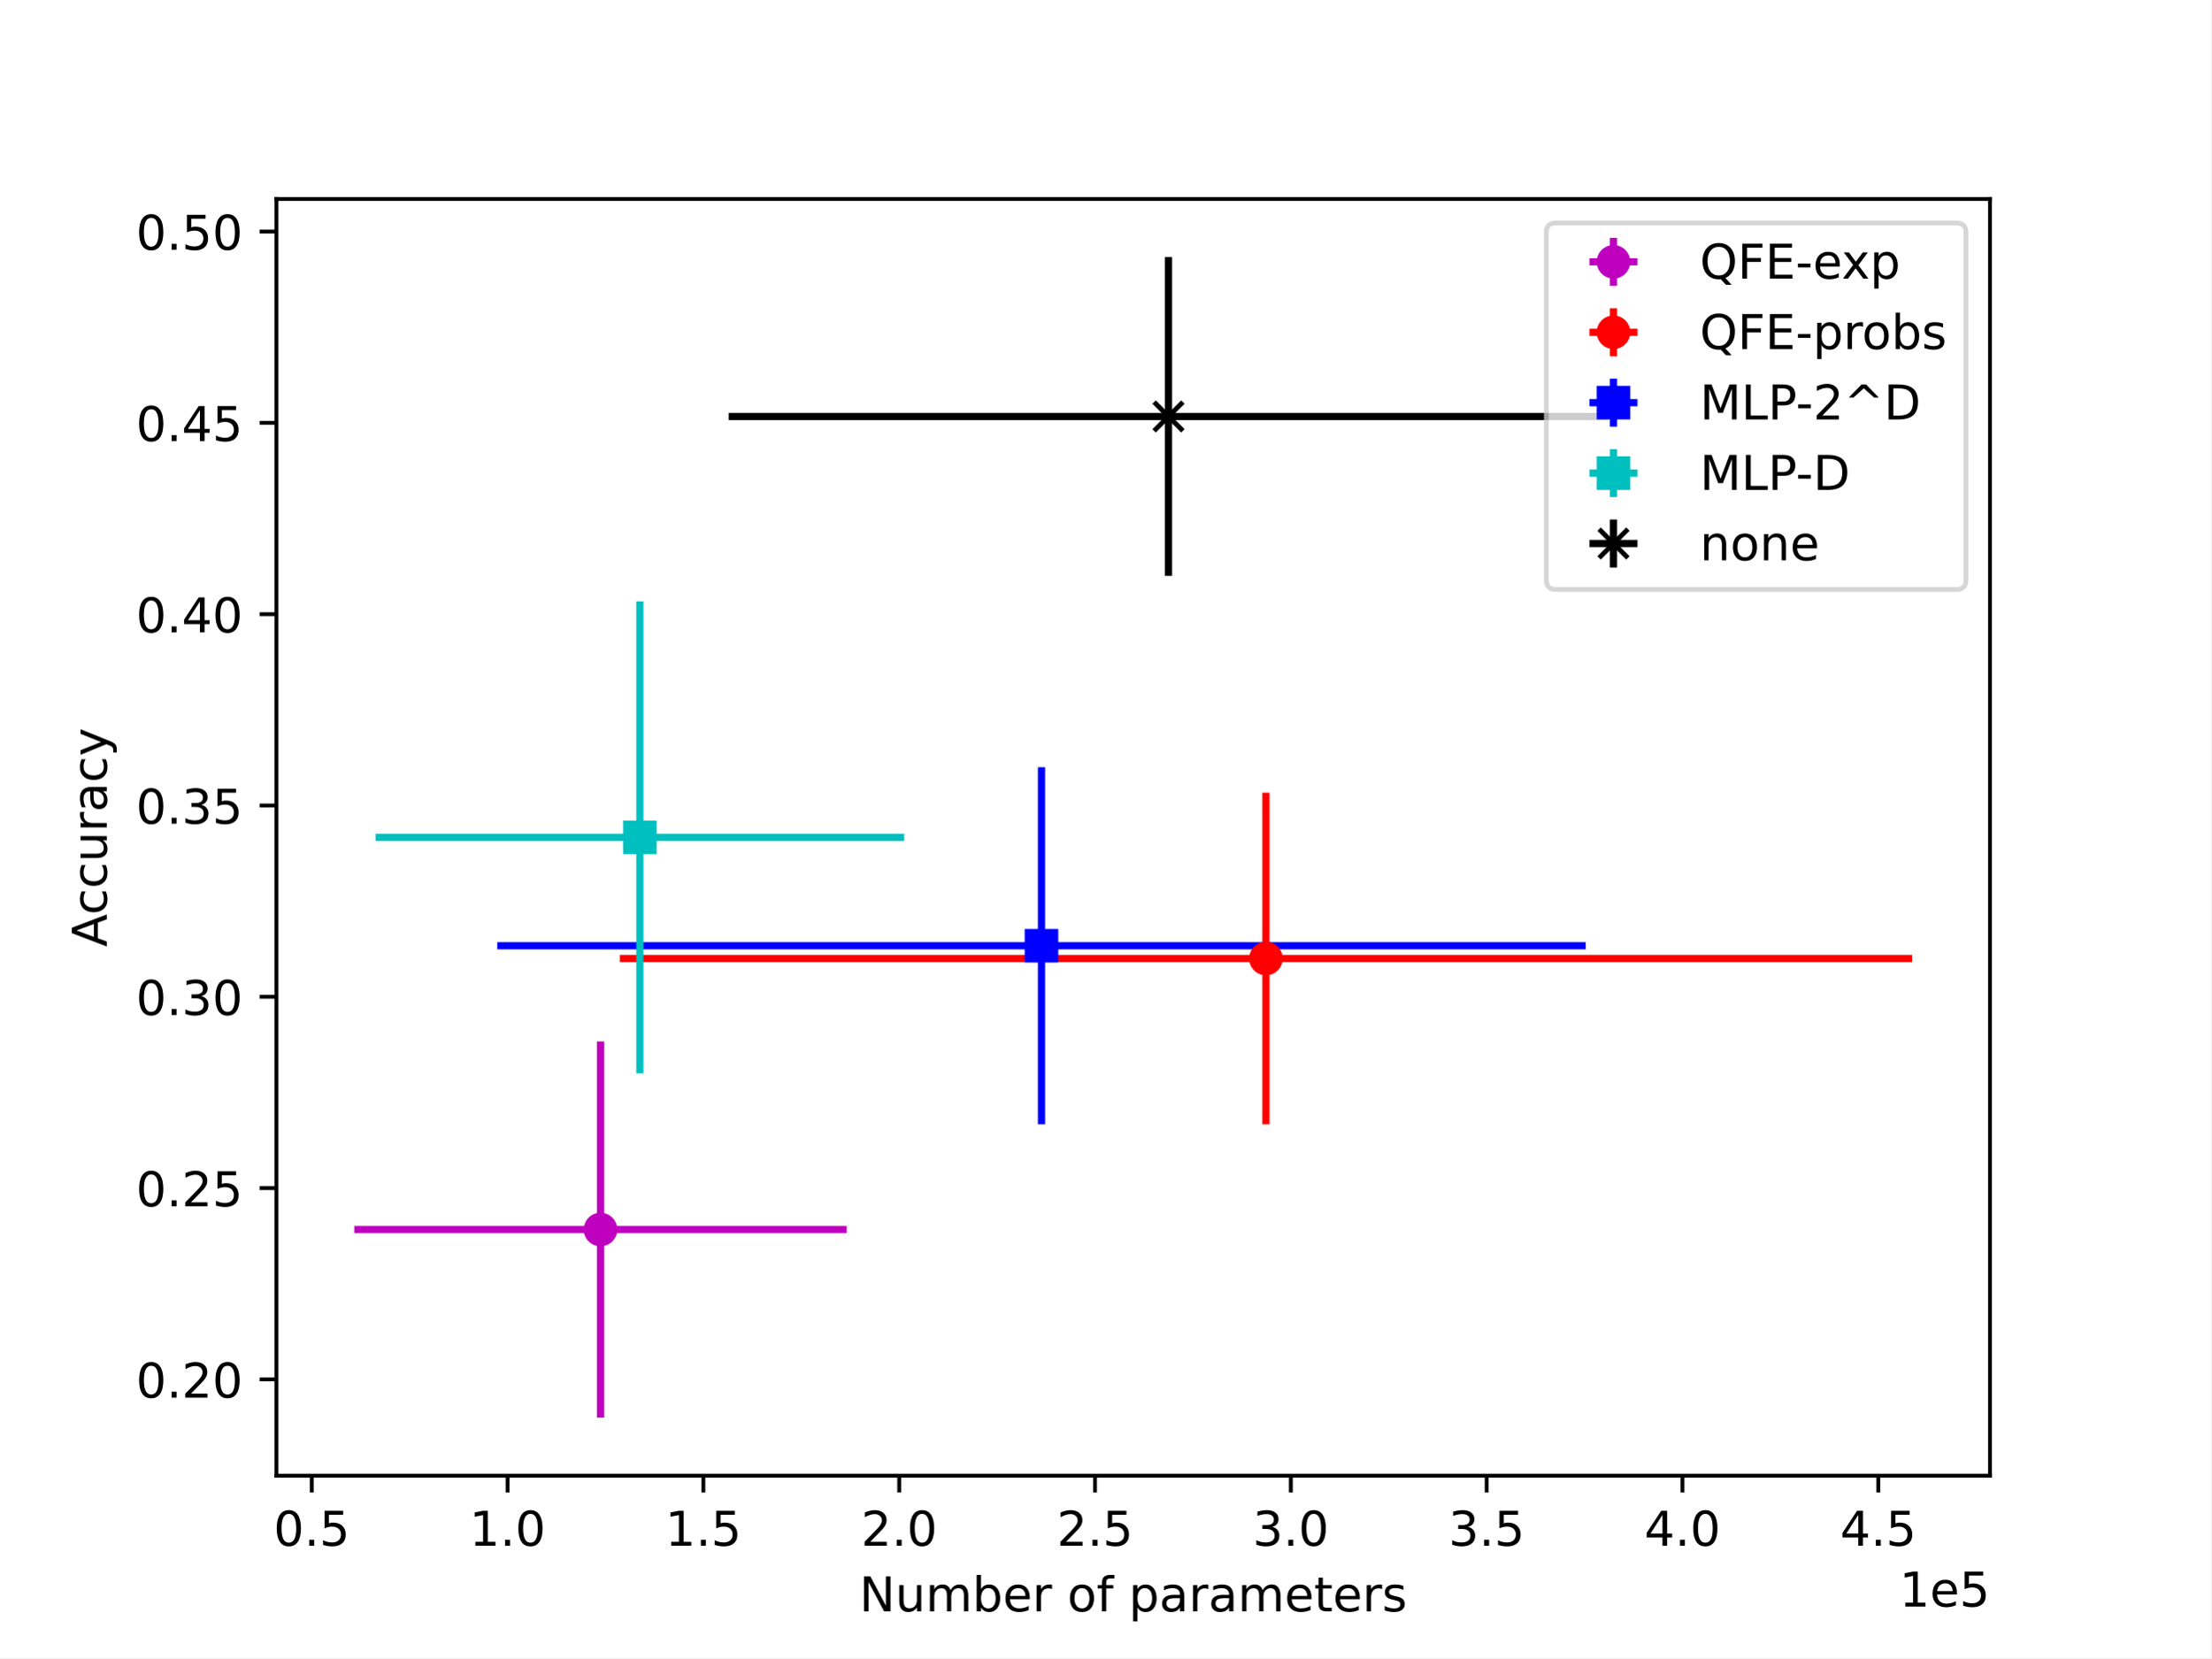
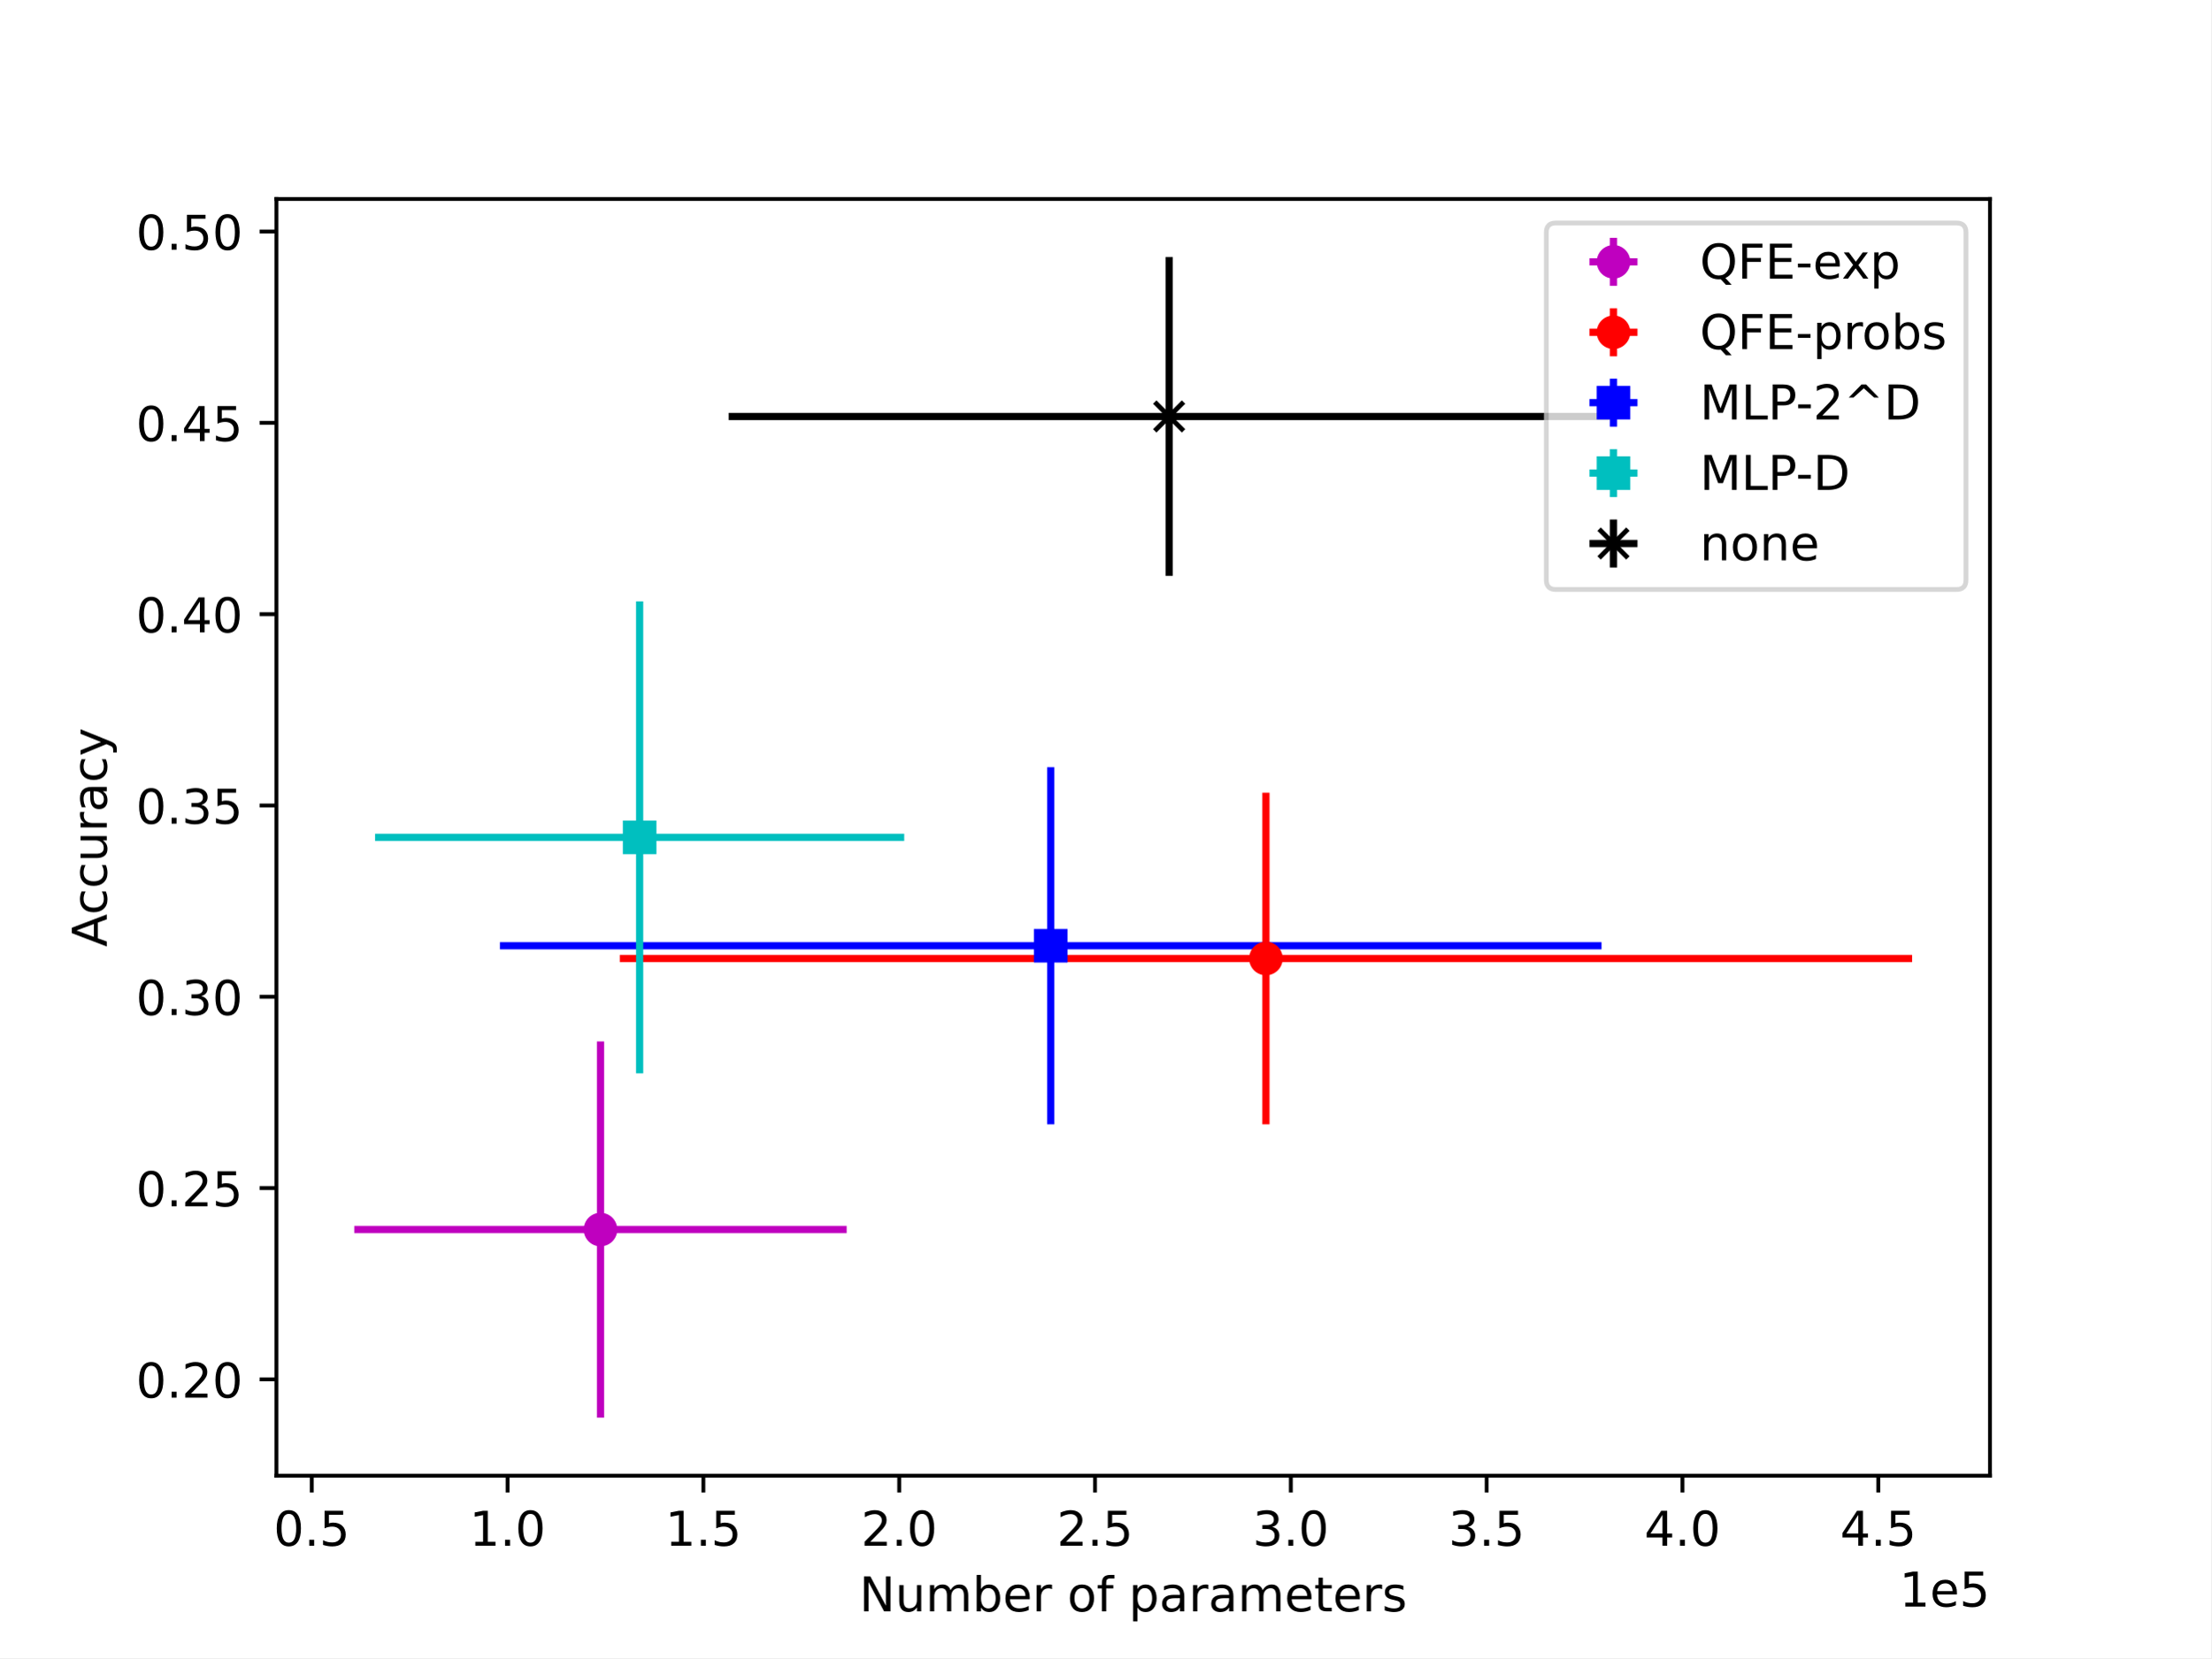
<svg xmlns="http://www.w3.org/2000/svg" xmlns:xlink="http://www.w3.org/1999/xlink" width="460.8pt" height="345.6pt" viewBox="0 0 460.8 345.6" version="1.1">
  <defs>
    <style type="text/css">*{stroke-linejoin: round; stroke-linecap: butt}</style>
  </defs>
  <g id="figure_1">
    <g id="patch_1">
      <path d="M 0 345.6  L 460.8 345.6  L 460.8 0  L 0 0  z " style="fill: #ffffff" />
    </g>
    <g id="axes_1">
      <g id="patch_2">
        <path d="M 57.6 307.584  L 414.72 307.584  L 414.72 41.472  L 57.6 41.472  z " style="fill: #ffffff" />
      </g>
      <g id="matplotlib.axis_1">
        <g id="xtick_1">
          <g id="line2d_1">
            <defs>
-               <path id="m7321107c90" d="M 0 0  L 0 3.5  " style="stroke: #000000; stroke-width: 0.8" />
-             </defs>
-             <g>
-               <use xlink:href="#m7321107c90" x="64.964" y="307.584" style="stroke: #000000; stroke-width: 0.8" />
+               <path id="me5811e855c" d="M 0 0  L 0 3.5  " style="stroke: #000000; stroke-width: 0.8" />
+             </defs>
+             <g>
+               <use xlink:href="#me5811e855c" x="64.964" y="307.584" style="stroke: #000000; stroke-width: 0.8" />
            </g>
          </g>
          <g id="text_1">
            <g transform="translate(57.0123 322.1824) scale(0.1 -0.1)">
              <defs>
                <path id="DejaVuSans-30" d="M 2034 4250  Q 1547 4250 1301 3770  Q 1056 3291 1056 2328  Q 1056 1369 1301 889  Q 1547 409 2034 409  Q 2525 409 2770 889  Q 3016 1369 3016 2328  Q 3016 3291 2770 3770  Q 2525 4250 2034 4250  z M 2034 4750  Q 2819 4750 3233 4129  Q 3647 3509 3647 2328  Q 3647 1150 3233 529  Q 2819 -91 2034 -91  Q 1250 -91 836 529  Q 422 1150 422 2328  Q 422 3509 836 4129  Q 1250 4750 2034 4750  z " transform="scale(0.015625)" />
                <path id="DejaVuSans-2e" d="M 684 794  L 1344 794  L 1344 0  L 684 0  L 684 794  z " transform="scale(0.015625)" />
                <path id="DejaVuSans-35" d="M 691 4666  L 3169 4666  L 3169 4134  L 1269 4134  L 1269 2991  Q 1406 3038 1543 3061  Q 1681 3084 1819 3084  Q 2600 3084 3056 2656  Q 3513 2228 3513 1497  Q 3513 744 3044 326  Q 2575 -91 1722 -91  Q 1428 -91 1123 -41  Q 819 9 494 109  L 494 744  Q 775 591 1075 516  Q 1375 441 1709 441  Q 2250 441 2565 725  Q 2881 1009 2881 1497  Q 2881 1984 2565 2268  Q 2250 2553 1709 2553  Q 1456 2553 1204 2497  Q 953 2441 691 2322  L 691 4666  z " transform="scale(0.015625)" />
              </defs>
              <use xlink:href="#DejaVuSans-30" />
              <use xlink:href="#DejaVuSans-2e" x="63.623" />
              <use xlink:href="#DejaVuSans-35" x="95.41" />
            </g>
          </g>
        </g>
        <g id="xtick_2">
          <g id="line2d_2">
            <g>
-               <use xlink:href="#m7321107c90" x="105.774" y="307.584" style="stroke: #000000; stroke-width: 0.8" />
+               <use xlink:href="#me5811e855c" x="105.774" y="307.584" style="stroke: #000000; stroke-width: 0.8" />
            </g>
          </g>
          <g id="text_2">
            <g transform="translate(97.82245 322.1824) scale(0.1 -0.1)">
              <defs>
                <path id="DejaVuSans-31" d="M 794 531  L 1825 531  L 1825 4091  L 703 3866  L 703 4441  L 1819 4666  L 2450 4666  L 2450 531  L 3481 531  L 3481 0  L 794 0  L 794 531  z " transform="scale(0.015625)" />
              </defs>
              <use xlink:href="#DejaVuSans-31" />
              <use xlink:href="#DejaVuSans-2e" x="63.623" />
              <use xlink:href="#DejaVuSans-30" x="95.41" />
            </g>
          </g>
        </g>
        <g id="xtick_3">
          <g id="line2d_3">
            <g>
-               <use xlink:href="#m7321107c90" x="146.584" y="307.584" style="stroke: #000000; stroke-width: 0.8" />
+               <use xlink:href="#me5811e855c" x="146.584" y="307.584" style="stroke: #000000; stroke-width: 0.8" />
            </g>
          </g>
          <g id="text_3">
            <g transform="translate(138.6326 322.1824) scale(0.1 -0.1)">
              <use xlink:href="#DejaVuSans-31" />
              <use xlink:href="#DejaVuSans-2e" x="63.623" />
              <use xlink:href="#DejaVuSans-35" x="95.41" />
            </g>
          </g>
        </g>
        <g id="xtick_4">
          <g id="line2d_4">
            <g>
-               <use xlink:href="#m7321107c90" x="187.394" y="307.584" style="stroke: #000000; stroke-width: 0.8" />
+               <use xlink:href="#me5811e855c" x="187.394" y="307.584" style="stroke: #000000; stroke-width: 0.8" />
            </g>
          </g>
          <g id="text_4">
            <g transform="translate(179.4428 322.1824) scale(0.1 -0.1)">
              <defs>
                <path id="DejaVuSans-32" d="M 1228 531  L 3431 531  L 3431 0  L 469 0  L 469 531  Q 828 903 1448 1529  Q 2069 2156 2228 2338  Q 2531 2678 2651 2914  Q 2772 3150 2772 3378  Q 2772 3750 2511 3984  Q 2250 4219 1831 4219  Q 1534 4219 1204 4116  Q 875 4013 500 3803  L 500 4441  Q 881 4594 1212 4672  Q 1544 4750 1819 4750  Q 2544 4750 2975 4387  Q 3406 4025 3406 3419  Q 3406 3131 3298 2873  Q 3191 2616 2906 2266  Q 2828 2175 2409 1742  Q 1991 1309 1228 531  z " transform="scale(0.015625)" />
              </defs>
              <use xlink:href="#DejaVuSans-32" />
              <use xlink:href="#DejaVuSans-2e" x="63.623" />
              <use xlink:href="#DejaVuSans-30" x="95.41" />
            </g>
          </g>
        </g>
        <g id="xtick_5">
          <g id="line2d_5">
            <g>
-               <use xlink:href="#m7321107c90" x="228.204" y="307.584" style="stroke: #000000; stroke-width: 0.8" />
+               <use xlink:href="#me5811e855c" x="228.204" y="307.584" style="stroke: #000000; stroke-width: 0.8" />
            </g>
          </g>
          <g id="text_5">
            <g transform="translate(220.2529 322.1824) scale(0.1 -0.1)">
              <use xlink:href="#DejaVuSans-32" />
              <use xlink:href="#DejaVuSans-2e" x="63.623" />
              <use xlink:href="#DejaVuSans-35" x="95.41" />
            </g>
          </g>
        </g>
        <g id="xtick_6">
          <g id="line2d_6">
            <g>
-               <use xlink:href="#m7321107c90" x="269.015" y="307.584" style="stroke: #000000; stroke-width: 0.8" />
+               <use xlink:href="#me5811e855c" x="269.015" y="307.584" style="stroke: #000000; stroke-width: 0.8" />
            </g>
          </g>
          <g id="text_6">
            <g transform="translate(261.0631 322.1824) scale(0.1 -0.1)">
              <defs>
                <path id="DejaVuSans-33" d="M 2597 2516  Q 3050 2419 3304 2112  Q 3559 1806 3559 1356  Q 3559 666 3084 287  Q 2609 -91 1734 -91  Q 1441 -91 1130 -33  Q 819 25 488 141  L 488 750  Q 750 597 1062 519  Q 1375 441 1716 441  Q 2309 441 2620 675  Q 2931 909 2931 1356  Q 2931 1769 2642 2001  Q 2353 2234 1838 2234  L 1294 2234  L 1294 2753  L 1863 2753  Q 2328 2753 2575 2939  Q 2822 3125 2822 3475  Q 2822 3834 2567 4026  Q 2313 4219 1838 4219  Q 1578 4219 1281 4162  Q 984 4106 628 3988  L 628 4550  Q 988 4650 1302 4700  Q 1616 4750 1894 4750  Q 2613 4750 3031 4423  Q 3450 4097 3450 3541  Q 3450 3153 3228 2886  Q 3006 2619 2597 2516  z " transform="scale(0.015625)" />
              </defs>
              <use xlink:href="#DejaVuSans-33" />
              <use xlink:href="#DejaVuSans-2e" x="63.623" />
              <use xlink:href="#DejaVuSans-30" x="95.41" />
            </g>
          </g>
        </g>
        <g id="xtick_7">
          <g id="line2d_7">
            <g>
-               <use xlink:href="#m7321107c90" x="309.825" y="307.584" style="stroke: #000000; stroke-width: 0.8" />
+               <use xlink:href="#me5811e855c" x="309.825" y="307.584" style="stroke: #000000; stroke-width: 0.8" />
            </g>
          </g>
          <g id="text_7">
            <g transform="translate(301.8732 322.1824) scale(0.1 -0.1)">
              <use xlink:href="#DejaVuSans-33" />
              <use xlink:href="#DejaVuSans-2e" x="63.623" />
              <use xlink:href="#DejaVuSans-35" x="95.41" />
            </g>
          </g>
        </g>
        <g id="xtick_8">
          <g id="line2d_8">
            <g>
-               <use xlink:href="#m7321107c90" x="350.635" y="307.584" style="stroke: #000000; stroke-width: 0.8" />
+               <use xlink:href="#me5811e855c" x="350.635" y="307.584" style="stroke: #000000; stroke-width: 0.8" />
            </g>
          </g>
          <g id="text_8">
            <g transform="translate(342.6834 322.1824) scale(0.1 -0.1)">
              <defs>
                <path id="DejaVuSans-34" d="M 2419 4116  L 825 1625  L 2419 1625  L 2419 4116  z M 2253 4666  L 3047 4666  L 3047 1625  L 3713 1625  L 3713 1100  L 3047 1100  L 3047 0  L 2419 0  L 2419 1100  L 313 1100  L 313 1709  L 2253 4666  z " transform="scale(0.015625)" />
              </defs>
              <use xlink:href="#DejaVuSans-34" />
              <use xlink:href="#DejaVuSans-2e" x="63.623" />
              <use xlink:href="#DejaVuSans-30" x="95.41" />
            </g>
          </g>
        </g>
        <g id="xtick_9">
          <g id="line2d_9">
            <g>
-               <use xlink:href="#m7321107c90" x="391.445" y="307.584" style="stroke: #000000; stroke-width: 0.8" />
+               <use xlink:href="#me5811e855c" x="391.445" y="307.584" style="stroke: #000000; stroke-width: 0.8" />
            </g>
          </g>
          <g id="text_9">
            <g transform="translate(383.4935 322.1824) scale(0.1 -0.1)">
              <use xlink:href="#DejaVuSans-34" />
              <use xlink:href="#DejaVuSans-2e" x="63.623" />
              <use xlink:href="#DejaVuSans-35" x="95.41" />
            </g>
          </g>
        </g>
        <g id="text_10">
          <g transform="translate(179.0748 335.8606) scale(0.1 -0.1)">
            <defs>
              <path id="DejaVuSans-4e" d="M 628 4666  L 1478 4666  L 3547 763  L 3547 4666  L 4159 4666  L 4159 0  L 3309 0  L 1241 3903  L 1241 0  L 628 0  L 628 4666  z " transform="scale(0.015625)" />
              <path id="DejaVuSans-75" d="M 544 1381  L 544 3500  L 1119 3500  L 1119 1403  Q 1119 906 1312 657  Q 1506 409 1894 409  Q 2359 409 2629 706  Q 2900 1003 2900 1516  L 2900 3500  L 3475 3500  L 3475 0  L 2900 0  L 2900 538  Q 2691 219 2414 64  Q 2138 -91 1772 -91  Q 1169 -91 856 284  Q 544 659 544 1381  z M 1991 3584  L 1991 3584  z " transform="scale(0.015625)" />
              <path id="DejaVuSans-6d" d="M 3328 2828  Q 3544 3216 3844 3400  Q 4144 3584 4550 3584  Q 5097 3584 5394 3201  Q 5691 2819 5691 2113  L 5691 0  L 5113 0  L 5113 2094  Q 5113 2597 4934 2840  Q 4756 3084 4391 3084  Q 3944 3084 3684 2787  Q 3425 2491 3425 1978  L 3425 0  L 2847 0  L 2847 2094  Q 2847 2600 2669 2842  Q 2491 3084 2119 3084  Q 1678 3084 1418 2786  Q 1159 2488 1159 1978  L 1159 0  L 581 0  L 581 3500  L 1159 3500  L 1159 2956  Q 1356 3278 1631 3431  Q 1906 3584 2284 3584  Q 2666 3584 2933 3390  Q 3200 3197 3328 2828  z " transform="scale(0.015625)" />
              <path id="DejaVuSans-62" d="M 3116 1747  Q 3116 2381 2855 2742  Q 2594 3103 2138 3103  Q 1681 3103 1420 2742  Q 1159 2381 1159 1747  Q 1159 1113 1420 752  Q 1681 391 2138 391  Q 2594 391 2855 752  Q 3116 1113 3116 1747  z M 1159 2969  Q 1341 3281 1617 3432  Q 1894 3584 2278 3584  Q 2916 3584 3314 3078  Q 3713 2572 3713 1747  Q 3713 922 3314 415  Q 2916 -91 2278 -91  Q 1894 -91 1617 61  Q 1341 213 1159 525  L 1159 0  L 581 0  L 581 4863  L 1159 4863  L 1159 2969  z " transform="scale(0.015625)" />
              <path id="DejaVuSans-65" d="M 3597 1894  L 3597 1613  L 953 1613  Q 991 1019 1311 708  Q 1631 397 2203 397  Q 2534 397 2845 478  Q 3156 559 3463 722  L 3463 178  Q 3153 47 2828 -22  Q 2503 -91 2169 -91  Q 1331 -91 842 396  Q 353 884 353 1716  Q 353 2575 817 3079  Q 1281 3584 2069 3584  Q 2775 3584 3186 3129  Q 3597 2675 3597 1894  z M 3022 2063  Q 3016 2534 2758 2815  Q 2500 3097 2075 3097  Q 1594 3097 1305 2825  Q 1016 2553 972 2059  L 3022 2063  z " transform="scale(0.015625)" />
              <path id="DejaVuSans-72" d="M 2631 2963  Q 2534 3019 2420 3045  Q 2306 3072 2169 3072  Q 1681 3072 1420 2755  Q 1159 2438 1159 1844  L 1159 0  L 581 0  L 581 3500  L 1159 3500  L 1159 2956  Q 1341 3275 1631 3429  Q 1922 3584 2338 3584  Q 2397 3584 2469 3576  Q 2541 3569 2628 3553  L 2631 2963  z " transform="scale(0.015625)" />
              <path id="DejaVuSans-20" transform="scale(0.015625)" />
              <path id="DejaVuSans-6f" d="M 1959 3097  Q 1497 3097 1228 2736  Q 959 2375 959 1747  Q 959 1119 1226 758  Q 1494 397 1959 397  Q 2419 397 2687 759  Q 2956 1122 2956 1747  Q 2956 2369 2687 2733  Q 2419 3097 1959 3097  z M 1959 3584  Q 2709 3584 3137 3096  Q 3566 2609 3566 1747  Q 3566 888 3137 398  Q 2709 -91 1959 -91  Q 1206 -91 779 398  Q 353 888 353 1747  Q 353 2609 779 3096  Q 1206 3584 1959 3584  z " transform="scale(0.015625)" />
              <path id="DejaVuSans-66" d="M 2375 4863  L 2375 4384  L 1825 4384  Q 1516 4384 1395 4259  Q 1275 4134 1275 3809  L 1275 3500  L 2222 3500  L 2222 3053  L 1275 3053  L 1275 0  L 697 0  L 697 3053  L 147 3053  L 147 3500  L 697 3500  L 697 3744  Q 697 4328 969 4595  Q 1241 4863 1831 4863  L 2375 4863  z " transform="scale(0.015625)" />
              <path id="DejaVuSans-70" d="M 1159 525  L 1159 -1331  L 581 -1331  L 581 3500  L 1159 3500  L 1159 2969  Q 1341 3281 1617 3432  Q 1894 3584 2278 3584  Q 2916 3584 3314 3078  Q 3713 2572 3713 1747  Q 3713 922 3314 415  Q 2916 -91 2278 -91  Q 1894 -91 1617 61  Q 1341 213 1159 525  z M 3116 1747  Q 3116 2381 2855 2742  Q 2594 3103 2138 3103  Q 1681 3103 1420 2742  Q 1159 2381 1159 1747  Q 1159 1113 1420 752  Q 1681 391 2138 391  Q 2594 391 2855 752  Q 3116 1113 3116 1747  z " transform="scale(0.015625)" />
              <path id="DejaVuSans-61" d="M 2194 1759  Q 1497 1759 1228 1600  Q 959 1441 959 1056  Q 959 750 1161 570  Q 1363 391 1709 391  Q 2188 391 2477 730  Q 2766 1069 2766 1631  L 2766 1759  L 2194 1759  z M 3341 1997  L 3341 0  L 2766 0  L 2766 531  Q 2569 213 2275 61  Q 1981 -91 1556 -91  Q 1019 -91 701 211  Q 384 513 384 1019  Q 384 1609 779 1909  Q 1175 2209 1959 2209  L 2766 2209  L 2766 2266  Q 2766 2663 2505 2880  Q 2244 3097 1772 3097  Q 1472 3097 1187 3025  Q 903 2953 641 2809  L 641 3341  Q 956 3463 1253 3523  Q 1550 3584 1831 3584  Q 2591 3584 2966 3190  Q 3341 2797 3341 1997  z " transform="scale(0.015625)" />
              <path id="DejaVuSans-74" d="M 1172 4494  L 1172 3500  L 2356 3500  L 2356 3053  L 1172 3053  L 1172 1153  Q 1172 725 1289 603  Q 1406 481 1766 481  L 2356 481  L 2356 0  L 1766 0  Q 1100 0 847 248  Q 594 497 594 1153  L 594 3053  L 172 3053  L 172 3500  L 594 3500  L 594 4494  L 1172 4494  z " transform="scale(0.015625)" />
              <path id="DejaVuSans-73" d="M 2834 3397  L 2834 2853  Q 2591 2978 2328 3040  Q 2066 3103 1784 3103  Q 1356 3103 1142 2972  Q 928 2841 928 2578  Q 928 2378 1081 2264  Q 1234 2150 1697 2047  L 1894 2003  Q 2506 1872 2764 1633  Q 3022 1394 3022 966  Q 3022 478 2636 193  Q 2250 -91 1575 -91  Q 1294 -91 989 -36  Q 684 19 347 128  L 347 722  Q 666 556 975 473  Q 1284 391 1588 391  Q 1994 391 2212 530  Q 2431 669 2431 922  Q 2431 1156 2273 1281  Q 2116 1406 1581 1522  L 1381 1569  Q 847 1681 609 1914  Q 372 2147 372 2553  Q 372 3047 722 3315  Q 1072 3584 1716 3584  Q 2034 3584 2315 3537  Q 2597 3491 2834 3397  z " transform="scale(0.015625)" />
            </defs>
            <use xlink:href="#DejaVuSans-4e" />
            <use xlink:href="#DejaVuSans-75" x="74.805" />
            <use xlink:href="#DejaVuSans-6d" x="138.184" />
            <use xlink:href="#DejaVuSans-62" x="235.596" />
            <use xlink:href="#DejaVuSans-65" x="299.072" />
            <use xlink:href="#DejaVuSans-72" x="360.596" />
            <use xlink:href="#DejaVuSans-20" x="401.709" />
            <use xlink:href="#DejaVuSans-6f" x="433.496" />
            <use xlink:href="#DejaVuSans-66" x="494.678" />
            <use xlink:href="#DejaVuSans-20" x="529.883" />
            <use xlink:href="#DejaVuSans-70" x="561.67" />
            <use xlink:href="#DejaVuSans-61" x="625.146" />
            <use xlink:href="#DejaVuSans-72" x="686.426" />
            <use xlink:href="#DejaVuSans-61" x="727.539" />
            <use xlink:href="#DejaVuSans-6d" x="788.818" />
            <use xlink:href="#DejaVuSans-65" x="886.23" />
            <use xlink:href="#DejaVuSans-74" x="947.754" />
            <use xlink:href="#DejaVuSans-65" x="986.963" />
            <use xlink:href="#DejaVuSans-72" x="1048.486" />
            <use xlink:href="#DejaVuSans-73" x="1089.6" />
          </g>
        </g>
        <g id="text_11">
          <g transform="translate(395.8419 334.8606) scale(0.1 -0.1)">
            <use xlink:href="#DejaVuSans-31" />
            <use xlink:href="#DejaVuSans-65" x="63.623" />
            <use xlink:href="#DejaVuSans-35" x="125.146" />
          </g>
        </g>
      </g>
      <g id="matplotlib.axis_2">
        <g id="ytick_1">
          <g id="line2d_10">
            <defs>
-               <path id="m45c4f0cc47" d="M 0 0  L -3.5 0  " style="stroke: #000000; stroke-width: 0.8" />
-             </defs>
-             <g>
-               <use xlink:href="#m45c4f0cc47" x="57.6" y="287.513" style="stroke: #000000; stroke-width: 0.8" />
+               <path id="mf1bbdd1d1e" d="M 0 0  L -3.5 0  " style="stroke: #000000; stroke-width: 0.8" />
+             </defs>
+             <g>
+               <use xlink:href="#mf1bbdd1d1e" x="57.6" y="287.513" style="stroke: #000000; stroke-width: 0.8" />
            </g>
          </g>
          <g id="text_12">
            <g transform="translate(28.33438 291.3118) scale(0.1 -0.1)">
              <use xlink:href="#DejaVuSans-30" />
              <use xlink:href="#DejaVuSans-2e" x="63.623" />
              <use xlink:href="#DejaVuSans-32" x="95.41" />
              <use xlink:href="#DejaVuSans-30" x="159.033" />
            </g>
          </g>
        </g>
        <g id="ytick_2">
          <g id="line2d_11">
            <g>
-               <use xlink:href="#m45c4f0cc47" x="57.6" y="247.636" style="stroke: #000000; stroke-width: 0.8" />
+               <use xlink:href="#mf1bbdd1d1e" x="57.6" y="247.636" style="stroke: #000000; stroke-width: 0.8" />
            </g>
          </g>
          <g id="text_13">
            <g transform="translate(28.33438 251.4349) scale(0.1 -0.1)">
              <use xlink:href="#DejaVuSans-30" />
              <use xlink:href="#DejaVuSans-2e" x="63.623" />
              <use xlink:href="#DejaVuSans-32" x="95.41" />
              <use xlink:href="#DejaVuSans-35" x="159.033" />
            </g>
          </g>
        </g>
        <g id="ytick_3">
          <g id="line2d_12">
            <g>
-               <use xlink:href="#m45c4f0cc47" x="57.6" y="207.759" style="stroke: #000000; stroke-width: 0.8" />
+               <use xlink:href="#mf1bbdd1d1e" x="57.6" y="207.759" style="stroke: #000000; stroke-width: 0.8" />
            </g>
          </g>
          <g id="text_14">
            <g transform="translate(28.33438 211.558) scale(0.1 -0.1)">
              <use xlink:href="#DejaVuSans-30" />
              <use xlink:href="#DejaVuSans-2e" x="63.623" />
              <use xlink:href="#DejaVuSans-33" x="95.41" />
              <use xlink:href="#DejaVuSans-30" x="159.033" />
            </g>
          </g>
        </g>
        <g id="ytick_4">
          <g id="line2d_13">
            <g>
-               <use xlink:href="#m45c4f0cc47" x="57.6" y="167.882" style="stroke: #000000; stroke-width: 0.8" />
+               <use xlink:href="#mf1bbdd1d1e" x="57.6" y="167.882" style="stroke: #000000; stroke-width: 0.8" />
            </g>
          </g>
          <g id="text_15">
            <g transform="translate(28.33438 171.6811) scale(0.1 -0.1)">
              <use xlink:href="#DejaVuSans-30" />
              <use xlink:href="#DejaVuSans-2e" x="63.623" />
              <use xlink:href="#DejaVuSans-33" x="95.41" />
              <use xlink:href="#DejaVuSans-35" x="159.033" />
            </g>
          </g>
        </g>
        <g id="ytick_5">
          <g id="line2d_14">
            <g>
-               <use xlink:href="#m45c4f0cc47" x="57.6" y="128.005" style="stroke: #000000; stroke-width: 0.8" />
+               <use xlink:href="#mf1bbdd1d1e" x="57.6" y="128.005" style="stroke: #000000; stroke-width: 0.8" />
            </g>
          </g>
          <g id="text_16">
            <g transform="translate(28.33438 131.8041) scale(0.1 -0.1)">
              <use xlink:href="#DejaVuSans-30" />
              <use xlink:href="#DejaVuSans-2e" x="63.623" />
              <use xlink:href="#DejaVuSans-34" x="95.41" />
              <use xlink:href="#DejaVuSans-30" x="159.033" />
            </g>
          </g>
        </g>
        <g id="ytick_6">
          <g id="line2d_15">
            <g>
-               <use xlink:href="#m45c4f0cc47" x="57.6" y="88.128" style="stroke: #000000; stroke-width: 0.8" />
+               <use xlink:href="#mf1bbdd1d1e" x="57.6" y="88.128" style="stroke: #000000; stroke-width: 0.8" />
            </g>
          </g>
          <g id="text_17">
            <g transform="translate(28.33438 91.92722) scale(0.1 -0.1)">
              <use xlink:href="#DejaVuSans-30" />
              <use xlink:href="#DejaVuSans-2e" x="63.623" />
              <use xlink:href="#DejaVuSans-34" x="95.41" />
              <use xlink:href="#DejaVuSans-35" x="159.033" />
            </g>
          </g>
        </g>
        <g id="ytick_7">
          <g id="line2d_16">
            <g>
-               <use xlink:href="#m45c4f0cc47" x="57.6" y="48.251" style="stroke: #000000; stroke-width: 0.8" />
+               <use xlink:href="#mf1bbdd1d1e" x="57.6" y="48.251" style="stroke: #000000; stroke-width: 0.8" />
            </g>
          </g>
          <g id="text_18">
            <g transform="translate(28.33438 52.0503) scale(0.1 -0.1)">
              <use xlink:href="#DejaVuSans-30" />
              <use xlink:href="#DejaVuSans-2e" x="63.623" />
              <use xlink:href="#DejaVuSans-35" x="95.41" />
              <use xlink:href="#DejaVuSans-30" x="159.033" />
            </g>
          </g>
        </g>
        <g id="text_19">
          <g transform="translate(22.25469 197.3561) rotate(-90) scale(0.1 -0.1)">
            <defs>
              <path id="DejaVuSans-41" d="M 2188 4044  L 1331 1722  L 3047 1722  L 2188 4044  z M 1831 4666  L 2547 4666  L 4325 0  L 3669 0  L 3244 1197  L 1141 1197  L 716 0  L 50 0  L 1831 4666  z " transform="scale(0.015625)" />
              <path id="DejaVuSans-63" d="M 3122 3366  L 3122 2828  Q 2878 2963 2633 3030  Q 2388 3097 2138 3097  Q 1578 3097 1268 2742  Q 959 2388 959 1747  Q 959 1106 1268 751  Q 1578 397 2138 397  Q 2388 397 2633 464  Q 2878 531 3122 666  L 3122 134  Q 2881 22 2623 -34  Q 2366 -91 2075 -91  Q 1284 -91 818 406  Q 353 903 353 1747  Q 353 2603 823 3093  Q 1294 3584 2113 3584  Q 2378 3584 2631 3529  Q 2884 3475 3122 3366  z " transform="scale(0.015625)" />
              <path id="DejaVuSans-79" d="M 2059 -325  Q 1816 -950 1584 -1140  Q 1353 -1331 966 -1331  L 506 -1331  L 506 -850  L 844 -850  Q 1081 -850 1212 -737  Q 1344 -625 1503 -206  L 1606 56  L 191 3500  L 800 3500  L 1894 763  L 2988 3500  L 3597 3500  L 2059 -325  z " transform="scale(0.015625)" />
            </defs>
            <use xlink:href="#DejaVuSans-41" />
            <use xlink:href="#DejaVuSans-63" x="66.658" />
            <use xlink:href="#DejaVuSans-63" x="121.639" />
            <use xlink:href="#DejaVuSans-75" x="176.619" />
            <use xlink:href="#DejaVuSans-72" x="239.998" />
            <use xlink:href="#DejaVuSans-61" x="281.111" />
            <use xlink:href="#DejaVuSans-63" x="342.391" />
            <use xlink:href="#DejaVuSans-79" x="397.371" />
          </g>
        </g>
      </g>
      <g id="LineCollection_1">
-         <path d="M 73.833 256.276  L 176.45 256.276  " clip-path="url(#pde171bd115)" style="fill: none; stroke: #bf00bf; stroke-width: 1.5" />
+         <path d="M 73.833 256.276  L 176.45 256.276  " clip-path="url(#p913a5b6fbf)" style="fill: none; stroke: #bf00bf; stroke-width: 1.5" />
      </g>
      <g id="LineCollection_2">
-         <path d="M 125.141 295.488  L 125.141 217.063  " clip-path="url(#pde171bd115)" style="fill: none; stroke: #bf00bf; stroke-width: 1.5" />
+         <path d="M 125.141 295.488  L 125.141 217.063  " clip-path="url(#p913a5b6fbf)" style="fill: none; stroke: #bf00bf; stroke-width: 1.5" />
      </g>
      <g id="LineCollection_3">
-         <path d="M 129.162 199.783  L 398.487 199.783  " clip-path="url(#pde171bd115)" style="fill: none; stroke: #ff0000; stroke-width: 1.5" />
+         <path d="M 129.162 199.783  L 398.487 199.783  " clip-path="url(#p913a5b6fbf)" style="fill: none; stroke: #ff0000; stroke-width: 1.5" />
      </g>
      <g id="LineCollection_4">
-         <path d="M 263.825 234.343  L 263.825 165.223  " clip-path="url(#pde171bd115)" style="fill: none; stroke: #ff0000; stroke-width: 1.5" />
+         <path d="M 263.825 234.343  L 263.825 165.223  " clip-path="url(#p913a5b6fbf)" style="fill: none; stroke: #ff0000; stroke-width: 1.5" />
      </g>
      <g id="LineCollection_5">
-         <path d="M 103.631 197.125  L 330.463 197.125  " clip-path="url(#pde171bd115)" style="fill: none; stroke: #0000ff; stroke-width: 1.5" />
+         <path d="M 104.186 197.125  L 333.762 197.125  " clip-path="url(#p913a5b6fbf)" style="fill: none; stroke: #0000ff; stroke-width: 1.5" />
      </g>
      <g id="LineCollection_6">
-         <path d="M 217.047 234.343  L 217.047 159.906  " clip-path="url(#pde171bd115)" style="fill: none; stroke: #0000ff; stroke-width: 1.5" />
+         <path d="M 218.974 234.343  L 218.974 159.906  " clip-path="url(#p913a5b6fbf)" style="fill: none; stroke: #0000ff; stroke-width: 1.5" />
      </g>
      <g id="LineCollection_7">
-         <path d="M 78.263 174.528  L 188.442 174.528  " clip-path="url(#pde171bd115)" style="fill: none; stroke: #00bfbf; stroke-width: 1.5" />
+         <path d="M 78.166 174.528  L 188.442 174.528  " clip-path="url(#p913a5b6fbf)" style="fill: none; stroke: #00bfbf; stroke-width: 1.5" />
      </g>
      <g id="LineCollection_8">
-         <path d="M 133.352 223.71  L 133.352 125.346  " clip-path="url(#pde171bd115)" style="fill: none; stroke: #00bfbf; stroke-width: 1.5" />
+         <path d="M 133.304 223.71  L 133.304 125.346  " clip-path="url(#p913a5b6fbf)" style="fill: none; stroke: #00bfbf; stroke-width: 1.5" />
      </g>
      <g id="LineCollection_9">
-         <path d="M 151.844 86.799  L 335.194 86.799  " clip-path="url(#pde171bd115)" style="fill: none; stroke: #000000; stroke-width: 1.5" />
+         <path d="M 151.844 86.799  L 335.462 86.799  " clip-path="url(#p913a5b6fbf)" style="fill: none; stroke: #000000; stroke-width: 1.5" />
      </g>
      <g id="LineCollection_10">
-         <path d="M 243.519 120.03  L 243.519 53.568  " clip-path="url(#pde171bd115)" style="fill: none; stroke: #000000; stroke-width: 1.5" />
+         <path d="M 243.653 120.03  L 243.653 53.568  " clip-path="url(#p913a5b6fbf)" style="fill: none; stroke: #000000; stroke-width: 1.5" />
      </g>
      <g id="line2d_17">
        <defs>
-           <path id="m4b3386b6bd" d="M 0 3  C 0.796 3 1.559 2.684 2.121 2.121  C 2.684 1.559 3 0.796 3 0  C 3 -0.796 2.684 -1.559 2.121 -2.121  C 1.559 -2.684 0.796 -3 0 -3  C -0.796 -3 -1.559 -2.684 -2.121 -2.121  C -2.684 -1.559 -3 -0.796 -3 0  C -3 0.796 -2.684 1.559 -2.121 2.121  C -1.559 2.684 -0.796 3 0 3  z " style="stroke: #bf00bf" />
+           <path id="m3b6dde64d9" d="M 0 3  C 0.796 3 1.559 2.684 2.121 2.121  C 2.684 1.559 3 0.796 3 0  C 3 -0.796 2.684 -1.559 2.121 -2.121  C 1.559 -2.684 0.796 -3 0 -3  C -0.796 -3 -1.559 -2.684 -2.121 -2.121  C -2.684 -1.559 -3 -0.796 -3 0  C -3 0.796 -2.684 1.559 -2.121 2.121  C -1.559 2.684 -0.796 3 0 3  z " style="stroke: #bf00bf" />
        </defs>
-         <g clip-path="url(#pde171bd115)">
-           <use xlink:href="#m4b3386b6bd" x="125.141" y="256.276" style="fill: #bf00bf; stroke: #bf00bf" />
+         <g clip-path="url(#p913a5b6fbf)">
+           <use xlink:href="#m3b6dde64d9" x="125.141" y="256.276" style="fill: #bf00bf; stroke: #bf00bf" />
        </g>
      </g>
      <g id="line2d_18">
        <defs>
-           <path id="m448fc60b93" d="M 0 3  C 0.796 3 1.559 2.684 2.121 2.121  C 2.684 1.559 3 0.796 3 0  C 3 -0.796 2.684 -1.559 2.121 -2.121  C 1.559 -2.684 0.796 -3 0 -3  C -0.796 -3 -1.559 -2.684 -2.121 -2.121  C -2.684 -1.559 -3 -0.796 -3 0  C -3 0.796 -2.684 1.559 -2.121 2.121  C -1.559 2.684 -0.796 3 0 3  z " style="stroke: #ff0000" />
+           <path id="m80485c4b90" d="M 0 3  C 0.796 3 1.559 2.684 2.121 2.121  C 2.684 1.559 3 0.796 3 0  C 3 -0.796 2.684 -1.559 2.121 -2.121  C 1.559 -2.684 0.796 -3 0 -3  C -0.796 -3 -1.559 -2.684 -2.121 -2.121  C -2.684 -1.559 -3 -0.796 -3 0  C -3 0.796 -2.684 1.559 -2.121 2.121  C -1.559 2.684 -0.796 3 0 3  z " style="stroke: #ff0000" />
        </defs>
-         <g clip-path="url(#pde171bd115)">
-           <use xlink:href="#m448fc60b93" x="263.825" y="199.783" style="fill: #ff0000; stroke: #ff0000" />
+         <g clip-path="url(#p913a5b6fbf)">
+           <use xlink:href="#m80485c4b90" x="263.825" y="199.783" style="fill: #ff0000; stroke: #ff0000" />
        </g>
      </g>
      <g id="line2d_19">
        <defs>
-           <path id="ma1d360c1f6" d="M -3 3  L 3 3  L 3 -3  L -3 -3  z " style="stroke: #0000ff; stroke-linejoin: miter" />
+           <path id="m53a9424395" d="M -3 3  L 3 3  L 3 -3  L -3 -3  z " style="stroke: #0000ff; stroke-linejoin: miter" />
        </defs>
-         <g clip-path="url(#pde171bd115)">
-           <use xlink:href="#ma1d360c1f6" x="217.047" y="197.125" style="fill: #0000ff; stroke: #0000ff; stroke-linejoin: miter" />
+         <g clip-path="url(#p913a5b6fbf)">
+           <use xlink:href="#m53a9424395" x="218.974" y="197.125" style="fill: #0000ff; stroke: #0000ff; stroke-linejoin: miter" />
        </g>
      </g>
      <g id="line2d_20">
        <defs>
-           <path id="mc8725ab323" d="M -3 3  L 3 3  L 3 -3  L -3 -3  z " style="stroke: #00bfbf; stroke-linejoin: miter" />
+           <path id="m85aed881d8" d="M -3 3  L 3 3  L 3 -3  L -3 -3  z " style="stroke: #00bfbf; stroke-linejoin: miter" />
        </defs>
-         <g clip-path="url(#pde171bd115)">
-           <use xlink:href="#mc8725ab323" x="133.352" y="174.528" style="fill: #00bfbf; stroke: #00bfbf; stroke-linejoin: miter" />
+         <g clip-path="url(#p913a5b6fbf)">
+           <use xlink:href="#m85aed881d8" x="133.304" y="174.528" style="fill: #00bfbf; stroke: #00bfbf; stroke-linejoin: miter" />
        </g>
      </g>
      <g id="line2d_21">
        <defs>
-           <path id="maa76d7a004" d="M -3 3  L 3 -3  M -3 -3  L 3 3  " style="stroke: #000000" />
+           <path id="mc86ef36f64" d="M -3 3  L 3 -3  M -3 -3  L 3 3  " style="stroke: #000000" />
        </defs>
-         <g clip-path="url(#pde171bd115)">
-           <use xlink:href="#maa76d7a004" x="243.519" y="86.799" style="stroke: #000000" />
+         <g clip-path="url(#p913a5b6fbf)">
+           <use xlink:href="#mc86ef36f64" x="243.653" y="86.799" style="stroke: #000000" />
        </g>
      </g>
      <g id="patch_3">
        <path d="M 57.6 307.584  L 57.6 41.472  " style="fill: none; stroke: #000000; stroke-width: 0.8; stroke-linejoin: miter; stroke-linecap: square" />
      </g>
      <g id="patch_4">
        <path d="M 414.72 307.584  L 414.72 41.472  " style="fill: none; stroke: #000000; stroke-width: 0.8; stroke-linejoin: miter; stroke-linecap: square" />
      </g>
      <g id="patch_5">
        <path d="M 57.6 307.584  L 414.72 307.584  " style="fill: none; stroke: #000000; stroke-width: 0.8; stroke-linejoin: miter; stroke-linecap: square" />
      </g>
      <g id="patch_6">
        <path d="M 57.6 41.472  L 414.72 41.472  " style="fill: none; stroke: #000000; stroke-width: 0.8; stroke-linejoin: miter; stroke-linecap: square" />
      </g>
      <g id="legend_1">
        <g id="patch_7">
          <path d="M 324.259 122.863  L 407.72 122.863  Q 409.72 122.863 409.72 120.863  L 409.72 48.472  Q 409.72 46.472 407.72 46.472  L 324.259 46.472  Q 322.259 46.472 322.259 48.472  L 322.259 120.863  Q 322.259 122.863 324.259 122.863  z " style="fill: #ffffff; opacity: 0.8; stroke: #cccccc; stroke-linejoin: miter" />
        </g>
        <g id="LineCollection_11">
          <path d="M 331.259 54.57  L 341.259 54.57  " style="fill: none; stroke: #bf00bf; stroke-width: 1.5" />
        </g>
        <g id="LineCollection_12">
          <path d="M 336.259 59.57  L 336.259 49.57  " style="fill: none; stroke: #bf00bf; stroke-width: 1.5" />
        </g>
        <g id="line2d_22" />
        <g id="line2d_23">
          <g>
-             <use xlink:href="#m4b3386b6bd" x="336.259" y="54.57" style="fill: #bf00bf; stroke: #bf00bf" />
+             <use xlink:href="#m3b6dde64d9" x="336.259" y="54.57" style="fill: #bf00bf; stroke: #bf00bf" />
          </g>
        </g>
        <g id="text_20">
          <g transform="translate(354.2591 58.07044) scale(0.1 -0.1)">
            <defs>
              <path id="DejaVuSans-51" d="M 2522 4238  Q 1834 4238 1429 3725  Q 1025 3213 1025 2328  Q 1025 1447 1429 934  Q 1834 422 2522 422  Q 3209 422 3611 934  Q 4013 1447 4013 2328  Q 4013 3213 3611 3725  Q 3209 4238 2522 4238  z M 3406 84  L 4238 -825  L 3475 -825  L 2784 -78  Q 2681 -84 2626 -87  Q 2572 -91 2522 -91  Q 1538 -91 948 567  Q 359 1225 359 2328  Q 359 3434 948 4092  Q 1538 4750 2522 4750  Q 3503 4750 4090 4092  Q 4678 3434 4678 2328  Q 4678 1516 4351 937  Q 4025 359 3406 84  z " transform="scale(0.015625)" />
              <path id="DejaVuSans-46" d="M 628 4666  L 3309 4666  L 3309 4134  L 1259 4134  L 1259 2759  L 3109 2759  L 3109 2228  L 1259 2228  L 1259 0  L 628 0  L 628 4666  z " transform="scale(0.015625)" />
              <path id="DejaVuSans-45" d="M 628 4666  L 3578 4666  L 3578 4134  L 1259 4134  L 1259 2753  L 3481 2753  L 3481 2222  L 1259 2222  L 1259 531  L 3634 531  L 3634 0  L 628 0  L 628 4666  z " transform="scale(0.015625)" />
              <path id="DejaVuSans-2d" d="M 313 2009  L 1997 2009  L 1997 1497  L 313 1497  L 313 2009  z " transform="scale(0.015625)" />
              <path id="DejaVuSans-78" d="M 3513 3500  L 2247 1797  L 3578 0  L 2900 0  L 1881 1375  L 863 0  L 184 0  L 1544 1831  L 300 3500  L 978 3500  L 1906 2253  L 2834 3500  L 3513 3500  z " transform="scale(0.015625)" />
            </defs>
            <use xlink:href="#DejaVuSans-51" />
            <use xlink:href="#DejaVuSans-46" x="78.711" />
            <use xlink:href="#DejaVuSans-45" x="136.23" />
            <use xlink:href="#DejaVuSans-2d" x="199.414" />
            <use xlink:href="#DejaVuSans-65" x="235.498" />
            <use xlink:href="#DejaVuSans-78" x="295.271" />
            <use xlink:href="#DejaVuSans-70" x="354.451" />
          </g>
        </g>
        <g id="LineCollection_13">
          <path d="M 331.259 69.249  L 341.259 69.249  " style="fill: none; stroke: #ff0000; stroke-width: 1.5" />
        </g>
        <g id="LineCollection_14">
          <path d="M 336.259 74.249  L 336.259 64.249  " style="fill: none; stroke: #ff0000; stroke-width: 1.5" />
        </g>
        <g id="line2d_24" />
        <g id="line2d_25">
          <g>
-             <use xlink:href="#m448fc60b93" x="336.259" y="69.249" style="fill: #ff0000; stroke: #ff0000" />
+             <use xlink:href="#m80485c4b90" x="336.259" y="69.249" style="fill: #ff0000; stroke: #ff0000" />
          </g>
        </g>
        <g id="text_21">
          <g transform="translate(354.2591 72.74856) scale(0.1 -0.1)">
            <use xlink:href="#DejaVuSans-51" />
            <use xlink:href="#DejaVuSans-46" x="78.711" />
            <use xlink:href="#DejaVuSans-45" x="136.23" />
            <use xlink:href="#DejaVuSans-2d" x="199.414" />
            <use xlink:href="#DejaVuSans-70" x="235.498" />
            <use xlink:href="#DejaVuSans-72" x="298.975" />
            <use xlink:href="#DejaVuSans-6f" x="337.838" />
            <use xlink:href="#DejaVuSans-62" x="399.02" />
            <use xlink:href="#DejaVuSans-73" x="462.496" />
          </g>
        </g>
        <g id="LineCollection_15">
          <path d="M 331.259 83.927  L 341.259 83.927  " style="fill: none; stroke: #0000ff; stroke-width: 1.5" />
        </g>
        <g id="LineCollection_16">
          <path d="M 336.259 88.927  L 336.259 78.927  " style="fill: none; stroke: #0000ff; stroke-width: 1.5" />
        </g>
        <g id="line2d_26" />
        <g id="line2d_27">
          <g>
-             <use xlink:href="#ma1d360c1f6" x="336.259" y="83.927" style="fill: #0000ff; stroke: #0000ff; stroke-linejoin: miter" />
+             <use xlink:href="#m53a9424395" x="336.259" y="83.927" style="fill: #0000ff; stroke: #0000ff; stroke-linejoin: miter" />
          </g>
        </g>
        <g id="text_22">
          <g transform="translate(354.2591 87.42669) scale(0.1 -0.1)">
            <defs>
              <path id="DejaVuSans-4d" d="M 628 4666  L 1569 4666  L 2759 1491  L 3956 4666  L 4897 4666  L 4897 0  L 4281 0  L 4281 4097  L 3078 897  L 2444 897  L 1241 4097  L 1241 0  L 628 0  L 628 4666  z " transform="scale(0.015625)" />
              <path id="DejaVuSans-4c" d="M 628 4666  L 1259 4666  L 1259 531  L 3531 531  L 3531 0  L 628 0  L 628 4666  z " transform="scale(0.015625)" />
              <path id="DejaVuSans-50" d="M 1259 4147  L 1259 2394  L 2053 2394  Q 2494 2394 2734 2622  Q 2975 2850 2975 3272  Q 2975 3691 2734 3919  Q 2494 4147 2053 4147  L 1259 4147  z M 628 4666  L 2053 4666  Q 2838 4666 3239 4311  Q 3641 3956 3641 3272  Q 3641 2581 3239 2228  Q 2838 1875 2053 1875  L 1259 1875  L 1259 0  L 628 0  L 628 4666  z " transform="scale(0.015625)" />
              <path id="DejaVuSans-5e" d="M 2988 4666  L 4684 2925  L 4056 2925  L 2681 4159  L 1306 2925  L 678 2925  L 2375 4666  L 2988 4666  z " transform="scale(0.015625)" />
              <path id="DejaVuSans-44" d="M 1259 4147  L 1259 519  L 2022 519  Q 2988 519 3436 956  Q 3884 1394 3884 2338  Q 3884 3275 3436 3711  Q 2988 4147 2022 4147  L 1259 4147  z M 628 4666  L 1925 4666  Q 3281 4666 3915 4102  Q 4550 3538 4550 2338  Q 4550 1131 3912 565  Q 3275 0 1925 0  L 628 0  L 628 4666  z " transform="scale(0.015625)" />
            </defs>
            <use xlink:href="#DejaVuSans-4d" />
            <use xlink:href="#DejaVuSans-4c" x="86.279" />
            <use xlink:href="#DejaVuSans-50" x="141.992" />
            <use xlink:href="#DejaVuSans-2d" x="200.045" />
            <use xlink:href="#DejaVuSans-32" x="236.129" />
            <use xlink:href="#DejaVuSans-5e" x="299.752" />
            <use xlink:href="#DejaVuSans-44" x="383.541" />
          </g>
        </g>
        <g id="LineCollection_17">
          <path d="M 331.259 98.605  L 341.259 98.605  " style="fill: none; stroke: #00bfbf; stroke-width: 1.5" />
        </g>
        <g id="LineCollection_18">
          <path d="M 336.259 103.605  L 336.259 93.605  " style="fill: none; stroke: #00bfbf; stroke-width: 1.5" />
        </g>
        <g id="line2d_28" />
        <g id="line2d_29">
          <g>
-             <use xlink:href="#mc8725ab323" x="336.259" y="98.605" style="fill: #00bfbf; stroke: #00bfbf; stroke-linejoin: miter" />
+             <use xlink:href="#m85aed881d8" x="336.259" y="98.605" style="fill: #00bfbf; stroke: #00bfbf; stroke-linejoin: miter" />
          </g>
        </g>
        <g id="text_23">
          <g transform="translate(354.2591 102.1048) scale(0.1 -0.1)">
            <use xlink:href="#DejaVuSans-4d" />
            <use xlink:href="#DejaVuSans-4c" x="86.279" />
            <use xlink:href="#DejaVuSans-50" x="141.992" />
            <use xlink:href="#DejaVuSans-2d" x="200.045" />
            <use xlink:href="#DejaVuSans-44" x="236.129" />
          </g>
        </g>
        <g id="LineCollection_19">
          <path d="M 331.259 113.283  L 341.259 113.283  " style="fill: none; stroke: #000000; stroke-width: 1.5" />
        </g>
        <g id="LineCollection_20">
          <path d="M 336.259 118.283  L 336.259 108.283  " style="fill: none; stroke: #000000; stroke-width: 1.5" />
        </g>
        <g id="line2d_30" />
        <g id="line2d_31">
          <g>
-             <use xlink:href="#maa76d7a004" x="336.259" y="113.283" style="stroke: #000000" />
+             <use xlink:href="#mc86ef36f64" x="336.259" y="113.283" style="stroke: #000000" />
          </g>
        </g>
        <g id="text_24">
          <g transform="translate(354.2591 116.7829) scale(0.1 -0.1)">
            <defs>
              <path id="DejaVuSans-6e" d="M 3513 2113  L 3513 0  L 2938 0  L 2938 2094  Q 2938 2591 2744 2837  Q 2550 3084 2163 3084  Q 1697 3084 1428 2787  Q 1159 2491 1159 1978  L 1159 0  L 581 0  L 581 3500  L 1159 3500  L 1159 2956  Q 1366 3272 1645 3428  Q 1925 3584 2291 3584  Q 2894 3584 3203 3211  Q 3513 2838 3513 2113  z " transform="scale(0.015625)" />
            </defs>
            <use xlink:href="#DejaVuSans-6e" />
            <use xlink:href="#DejaVuSans-6f" x="63.379" />
            <use xlink:href="#DejaVuSans-6e" x="124.561" />
            <use xlink:href="#DejaVuSans-65" x="187.939" />
          </g>
        </g>
      </g>
    </g>
  </g>
  <defs>
-     <clipPath id="pde171bd115">
+     <clipPath id="p913a5b6fbf">
      <rect x="57.6" y="41.472" width="357.12" height="266.112" />
    </clipPath>
  </defs>
</svg>
